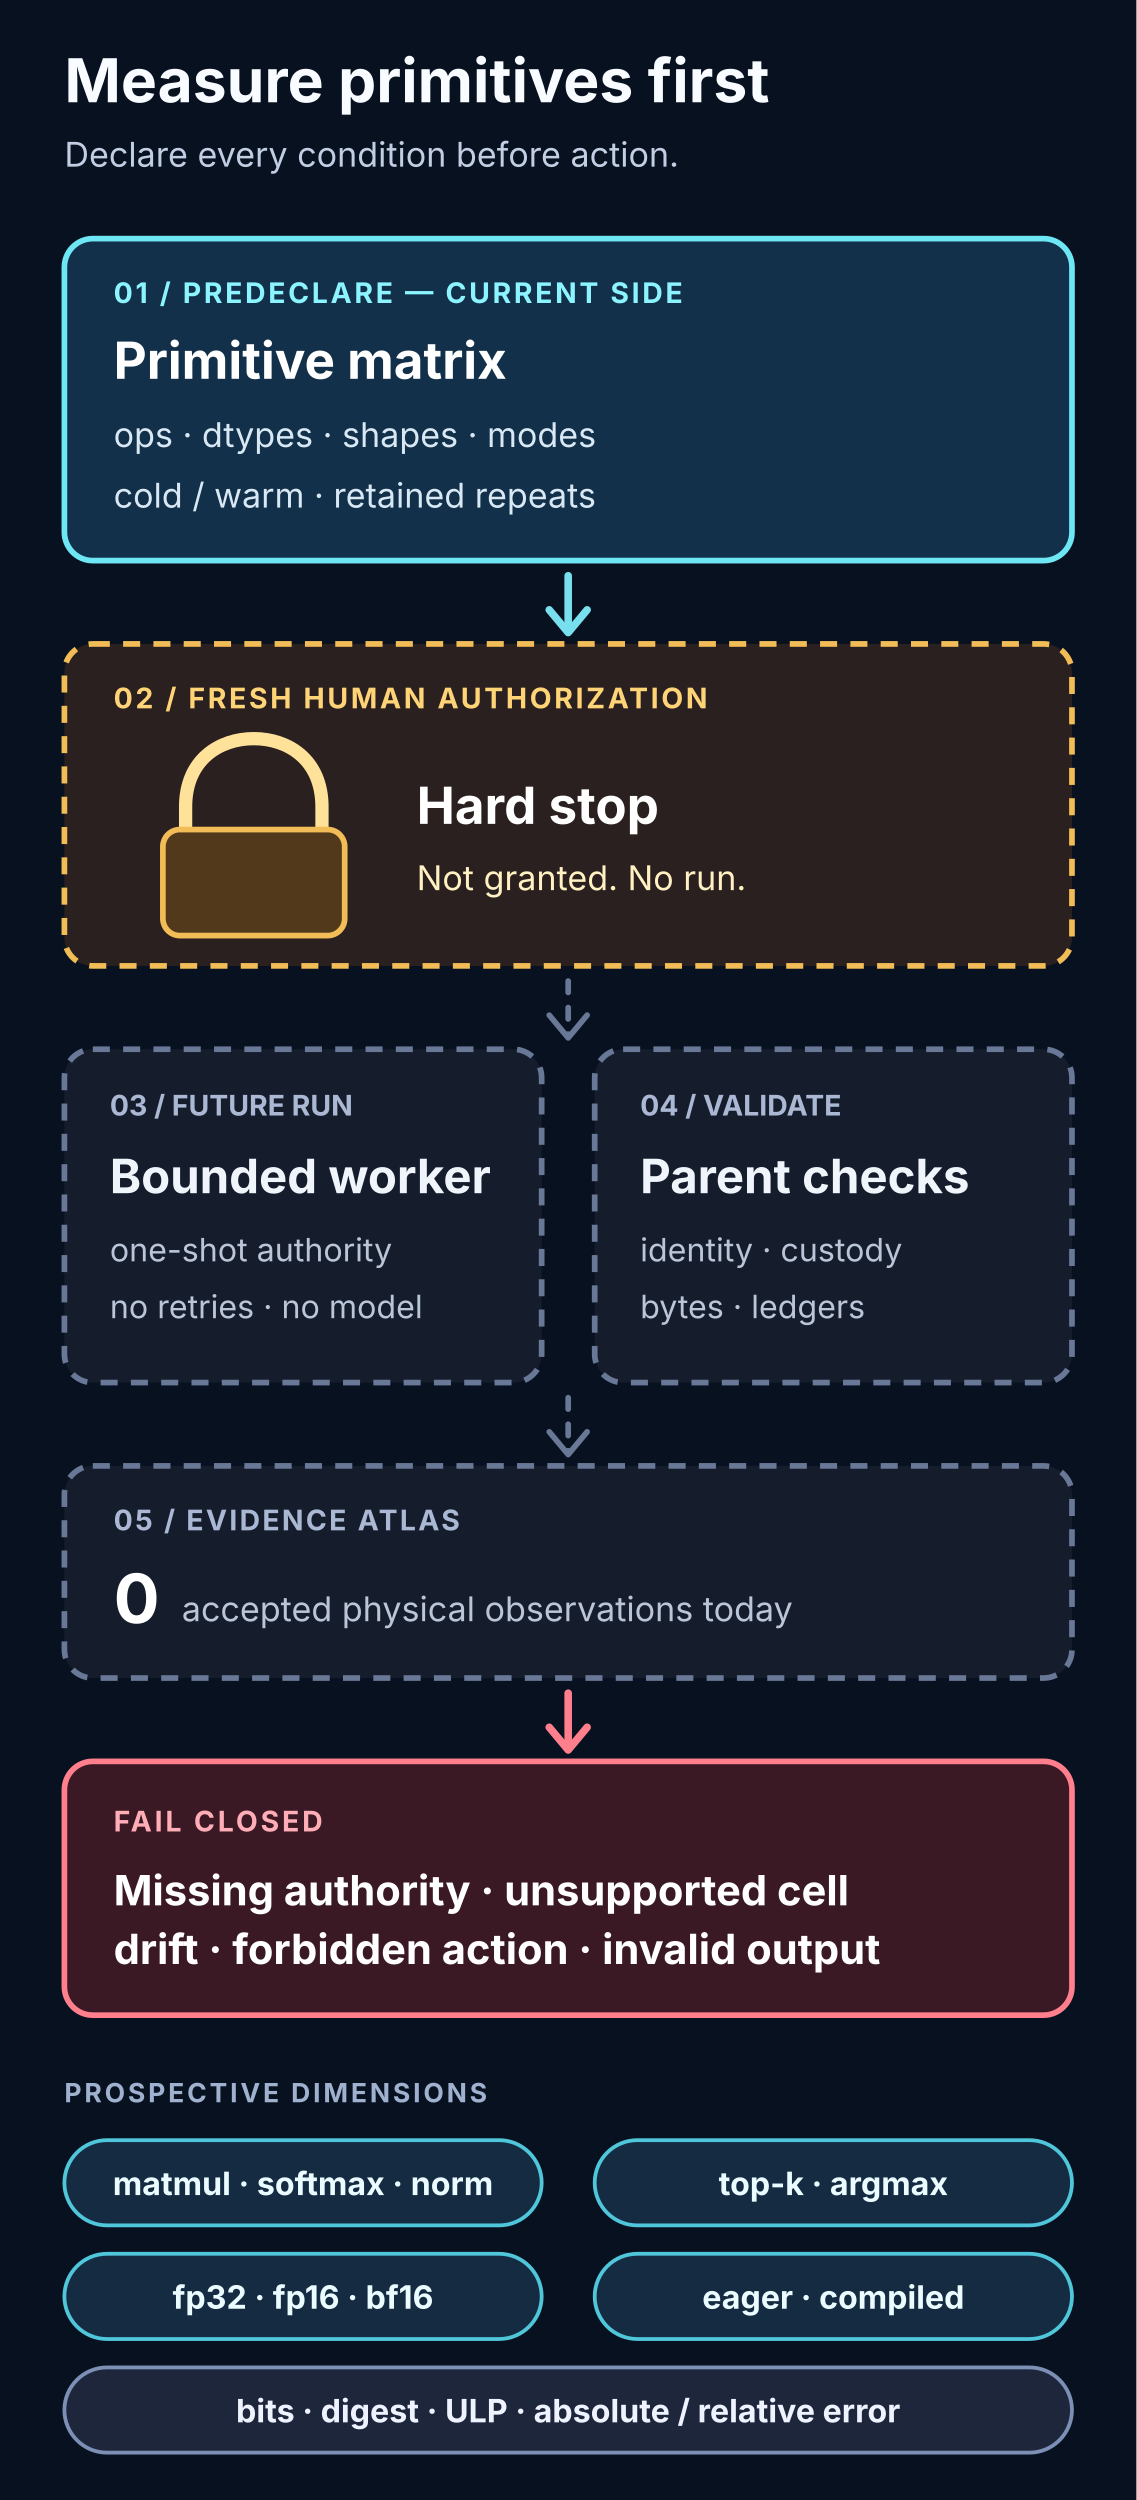
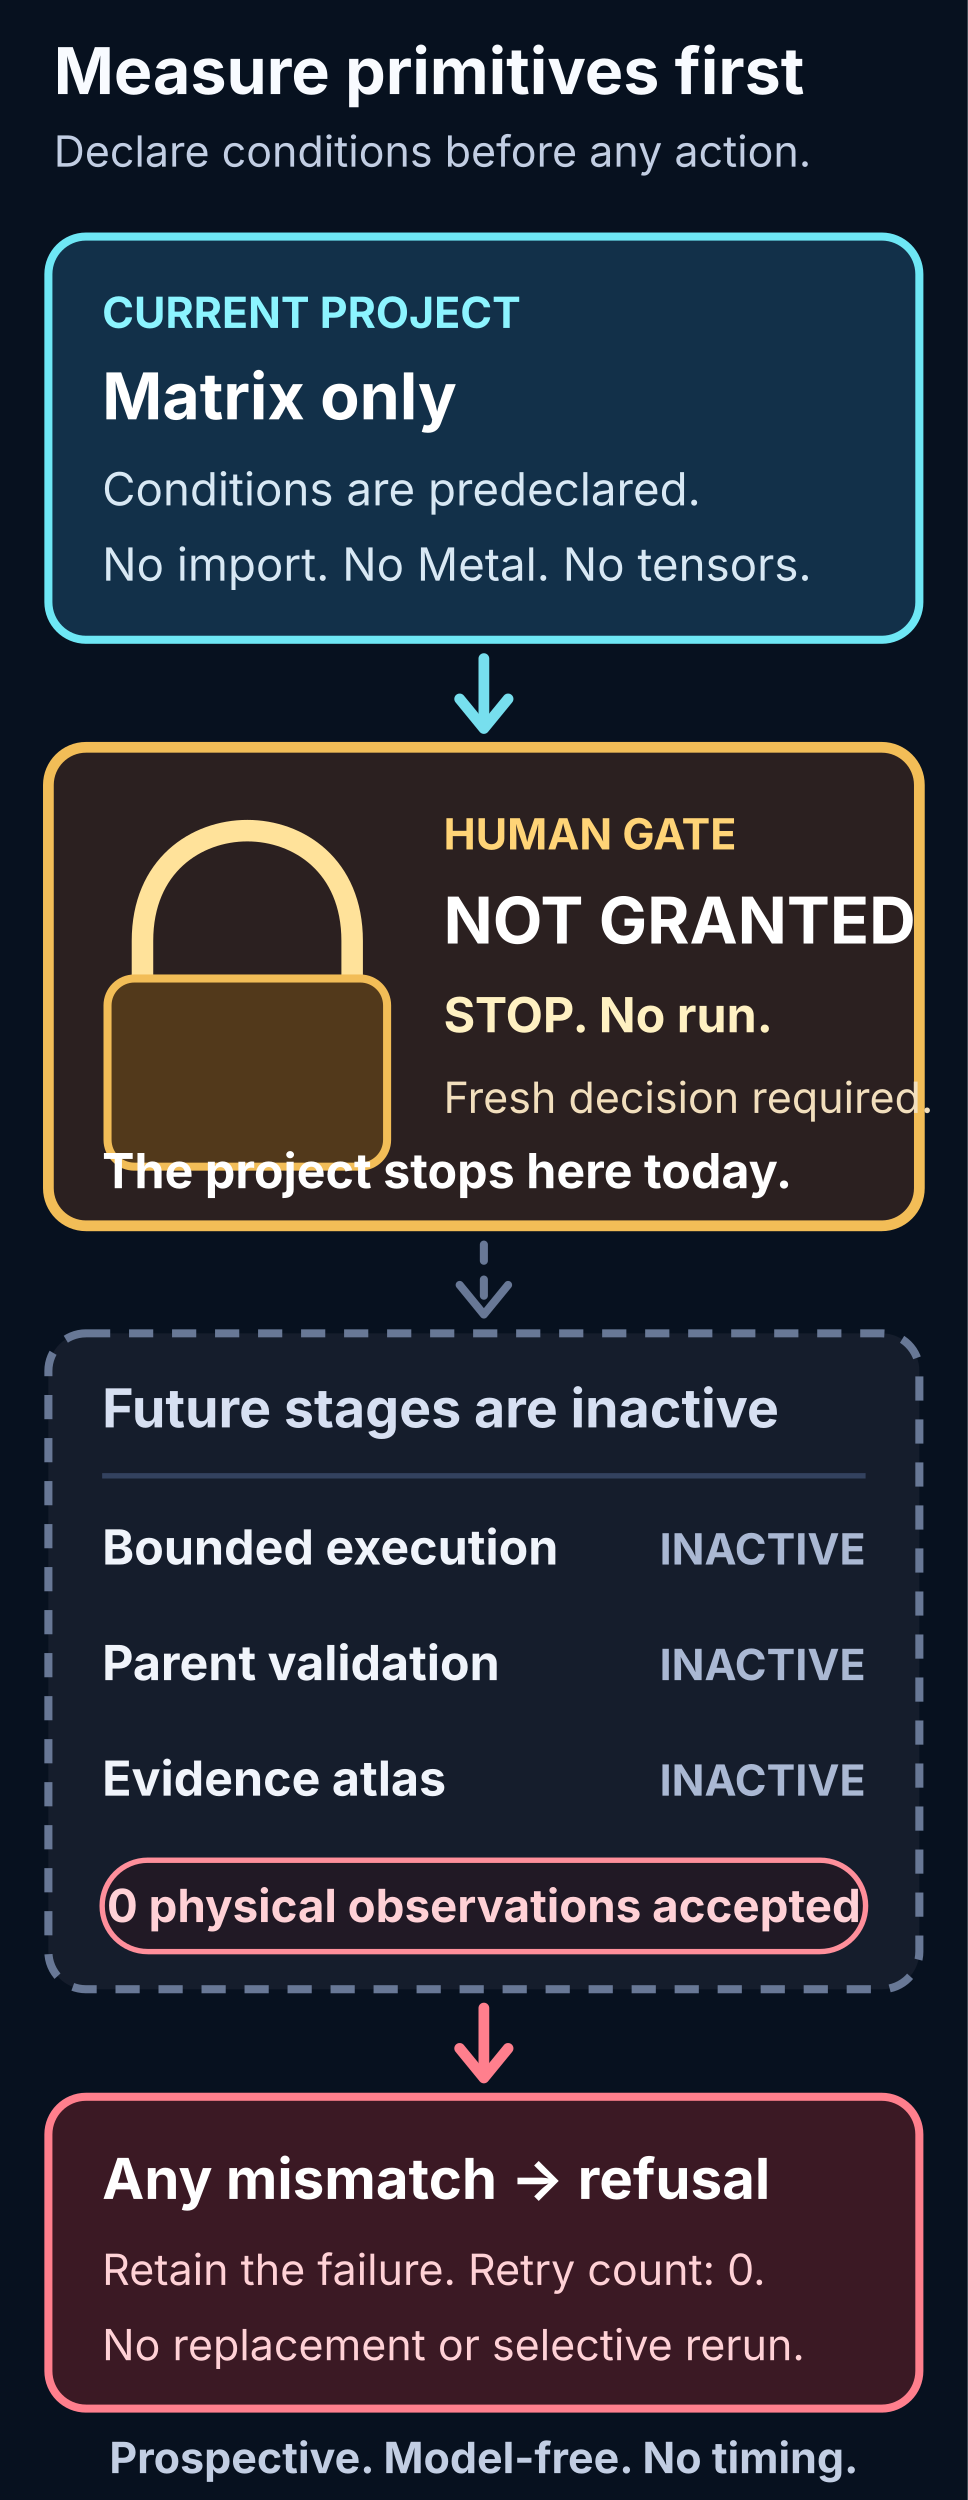
- <svg xmlns="http://www.w3.org/2000/svg" role="img" aria-labelledby="title desc" viewBox="0 0 600 1320">
-   <rect width="600" height="1320" fill="#07111f" />
+ <svg xmlns="http://www.w3.org/2000/svg" role="img" aria-labelledby="title desc" viewBox="0 0 360 930">
+   <rect width="360" height="930" fill="#07111f" />
  <g font-family="system-ui, -apple-system, Segoe UI, sans-serif">
-     <text x="34" y="54" fill="#f8fbff" font-size="32" font-weight="700">Measure primitives first</text>
-     <text x="34" y="88" fill="#c2cee3" font-size="18">Declare every condition before action.</text>
-     <rect x="34" y="126" width="532" height="170" rx="15" fill="#123049" stroke="#6ee7f5" stroke-width="3" />
-     <text x="60" y="160" fill="#8cf4ff" font-size="15" font-weight="700" letter-spacing="1.4">01 / PREDECLARE — CURRENT SIDE</text>
-     <text x="60" y="200" fill="#ffffff" font-size="27" font-weight="700">Primitive matrix</text>
-     <text x="60" y="236" fill="#d8e8f4" font-size="18">ops · dtypes · shapes · modes</text>
-     <text x="60" y="268" fill="#d8e8f4" font-size="18">cold / warm · retained repeats</text>
-     <path d="M300 304V332" stroke="#77dfee" stroke-width="4" stroke-linecap="round" />
-     <path d="M290 322L300 334L310 322" fill="none" stroke="#77dfee" stroke-width="4" stroke-linecap="round" stroke-linejoin="round" />
-     <rect x="34" y="340" width="532" height="170" rx="15" fill="#2b2020" stroke="#f2bd57" stroke-width="3" stroke-dasharray="9 7" />
-     <text x="60" y="374" fill="#ffd477" font-size="15" font-weight="700" letter-spacing="1.4">02 / FRESH HUMAN AUTHORIZATION</text>
-     <path d="M98 444V426C98 401 116 390 134 390C152 390 170 401 170 426V444" fill="none" stroke="#ffe29a" stroke-width="7" stroke-linecap="round" />
-     <rect x="86" y="438" width="96" height="56" rx="9" fill="#52391b" stroke="#f2bd57" stroke-width="3" />
-     <text x="220" y="435" fill="#ffffff" font-size="27" font-weight="700">Hard stop</text>
-     <text x="220" y="470" fill="#fff1c2" font-size="18">Not granted. No run.</text>
-     <path d="M300 518V546" stroke="#687896" stroke-width="3" stroke-linecap="round" stroke-dasharray="6 8" />
-     <path d="M290 536L300 548L310 536" fill="none" stroke="#687896" stroke-width="3" stroke-linecap="round" stroke-linejoin="round" />
-     <rect x="34" y="554" width="252" height="176" rx="15" fill="#151d2c" stroke="#687896" stroke-width="3" stroke-dasharray="9 7" />
-     <text x="58" y="589" fill="#aab8d3" font-size="15" font-weight="700">03 / FUTURE RUN</text>
-     <text x="58" y="630" fill="#f0f4fb" font-size="25" font-weight="700">Bounded worker</text>
-     <text x="58" y="666" fill="#bac5d8" font-size="17">one-shot authority</text>
-     <text x="58" y="696" fill="#bac5d8" font-size="17">no retries · no model</text>
-     <rect x="314" y="554" width="252" height="176" rx="15" fill="#151d2c" stroke="#687896" stroke-width="3" stroke-dasharray="9 7" />
-     <text x="338" y="589" fill="#aab8d3" font-size="15" font-weight="700">04 / VALIDATE</text>
-     <text x="338" y="630" fill="#f0f4fb" font-size="25" font-weight="700">Parent checks</text>
-     <text x="338" y="666" fill="#bac5d8" font-size="17">identity · custody</text>
-     <text x="338" y="696" fill="#bac5d8" font-size="17">bytes · ledgers</text>
-     <path d="M300 738V766" stroke="#687896" stroke-width="3" stroke-linecap="round" stroke-dasharray="6 8" />
-     <path d="M290 756L300 768L310 756" fill="none" stroke="#687896" stroke-width="3" stroke-linecap="round" stroke-linejoin="round" />
-     <rect x="34" y="774" width="532" height="112" rx="15" fill="#151d2c" stroke="#687896" stroke-width="3" stroke-dasharray="9 7" />
-     <text x="60" y="808" fill="#aab8d3" font-size="15" font-weight="700" letter-spacing="1.2">05 / EVIDENCE ATLAS</text>
-     <text x="60" y="857" fill="#ffffff" font-size="36" font-weight="700">0</text>
-     <text x="96" y="856" fill="#bac5d8" font-size="18">accepted physical observations today</text>
-     <path d="M300 894V922" stroke="#ff7f8d" stroke-width="4" stroke-linecap="round" />
-     <path d="M290 912L300 924L310 912" fill="none" stroke="#ff7f8d" stroke-width="4" stroke-linecap="round" stroke-linejoin="round" />
-     <rect x="34" y="930" width="532" height="134" rx="15" fill="#3b1924" stroke="#ff7f8d" stroke-width="3" />
-     <text x="60" y="967" fill="#ffadb6" font-size="15" font-weight="700" letter-spacing="1.5">FAIL CLOSED</text>
-     <text x="60" y="1006" fill="#ffffff" font-size="22" font-weight="700">Missing authority · unsupported cell</text>
-     <text x="60" y="1037" fill="#ffffff" font-size="22" font-weight="700">drift · forbidden action · invalid output</text>
-     <text x="34" y="1110" fill="#9fb1cf" font-size="14" font-weight="700" letter-spacing="1.5">PROSPECTIVE DIMENSIONS</text>
-     <g font-size="17" font-weight="700">
-       <rect x="34" y="1130" width="252" height="45" rx="22.5" fill="#152b42" stroke="#4fc6da" stroke-width="2" />
-       <text x="160" y="1159" fill="#eafcff" text-anchor="middle">matmul · softmax · norm</text>
-       <rect x="314" y="1130" width="252" height="45" rx="22.5" fill="#152b42" stroke="#4fc6da" stroke-width="2" />
-       <text x="440" y="1159" fill="#eafcff" text-anchor="middle">top-k · argmax</text>
-       <rect x="34" y="1190" width="252" height="45" rx="22.5" fill="#152b42" stroke="#4fc6da" stroke-width="2" />
-       <text x="160" y="1219" fill="#eafcff" text-anchor="middle">fp32 · fp16 · bf16</text>
-       <rect x="314" y="1190" width="252" height="45" rx="22.5" fill="#152b42" stroke="#4fc6da" stroke-width="2" />
-       <text x="440" y="1219" fill="#eafcff" text-anchor="middle">eager · compiled</text>
-       <rect x="34" y="1250" width="532" height="45" rx="22.5" fill="#1e263c" stroke="#7c8fb5" stroke-width="2" />
-       <text x="300" y="1279" fill="#eef3ff" text-anchor="middle">bits · digest · ULP · absolute / relative error</text>
-     </g>
+     <text x="20" y="35" fill="#f8fbff" font-size="24" font-weight="700">Measure primitives first</text>
+     <text x="20" y="62" fill="#c2cee3" font-size="16">Declare conditions before any action.</text>
+     <rect x="18" y="88" width="324" height="150" rx="14" fill="#123049" stroke="#6ee7f5" stroke-width="3" />
+     <text x="38" y="122" fill="#8cf4ff" font-size="16" font-weight="700">CURRENT PROJECT</text>
+     <text x="38" y="156" fill="#ffffff" font-size="24" font-weight="700">Matrix only</text>
+     <text x="38" y="188" fill="#d8e8f4" font-size="17">Conditions are predeclared.</text>
+     <text x="38" y="216" fill="#d8e8f4" font-size="17">No import. No Metal. No tensors.</text>
+     <path d="M180 245V269" stroke="#77dfee" stroke-width="4" stroke-linecap="round" />
+     <path d="M171 260L180 271L189 260" fill="none" stroke="#77dfee" stroke-width="4" stroke-linecap="round" stroke-linejoin="round" />
+     <rect x="18" y="278" width="324" height="178" rx="14" fill="#2b2020" stroke="#f2bd57" stroke-width="4" />
+     <path d="M53 372V350C53 322 73 309 92 309C111 309 131 322 131 350V372" fill="none" stroke="#ffe29a" stroke-width="8" stroke-linecap="round" />
+     <rect x="40" y="364" width="104" height="70" rx="10" fill="#52391b" stroke="#f2bd57" stroke-width="3" />
+     <text x="165" y="316" fill="#ffd477" font-size="16" font-weight="700">HUMAN GATE</text>
+     <text x="165" y="351" fill="#ffffff" font-size="24" font-weight="700">NOT GRANTED</text>
+     <text x="165" y="384" fill="#fff1c2" font-size="18" font-weight="700">STOP. No run.</text>
+     <text x="165" y="414" fill="#f2dfbd" font-size="16">Fresh decision required.</text>
+     <text x="38" y="442" fill="#ffffff" font-size="18" font-weight="700">The project stops here today.</text>
+     <path d="M180 463V487" stroke="#687896" stroke-width="3" stroke-linecap="round" stroke-dasharray="6 7" />
+     <path d="M171 478L180 489L189 478" fill="none" stroke="#687896" stroke-width="3" stroke-linecap="round" stroke-linejoin="round" />
+     <rect x="18" y="496" width="324" height="244" rx="14" fill="#151d2c" stroke="#687896" stroke-width="3" stroke-dasharray="9 7" />
+     <text x="38" y="531" fill="#d7e0f2" font-size="20" font-weight="700">Future stages are inactive</text>
+     <path d="M38 549H322" stroke="#33425f" stroke-width="2" />
+     <text x="38" y="582" fill="#f0f4fb" font-size="18" font-weight="700">Bounded execution</text>
+     <text x="322" y="582" fill="#aab8d3" font-size="16" font-weight="700" text-anchor="end">INACTIVE</text>
+     <text x="38" y="625" fill="#f0f4fb" font-size="18" font-weight="700">Parent validation</text>
+     <text x="322" y="625" fill="#aab8d3" font-size="16" font-weight="700" text-anchor="end">INACTIVE</text>
+     <text x="38" y="668" fill="#f0f4fb" font-size="18" font-weight="700">Evidence atlas</text>
+     <text x="322" y="668" fill="#aab8d3" font-size="16" font-weight="700" text-anchor="end">INACTIVE</text>
+     <rect x="38" y="692" width="284" height="34" rx="17" fill="#211925" stroke="#ff8f9b" stroke-width="2" />
+     <text x="180" y="715" fill="#ffd1d6" font-size="17" font-weight="700" text-anchor="middle">0 physical observations accepted</text>
+     <path d="M180 747V771" stroke="#ff7f8d" stroke-width="4" stroke-linecap="round" />
+     <path d="M171 762L180 773L189 762" fill="none" stroke="#ff7f8d" stroke-width="4" stroke-linecap="round" stroke-linejoin="round" />
+     <rect x="18" y="780" width="324" height="116" rx="14" fill="#3b1924" stroke="#ff7f8d" stroke-width="3" />
+     <text x="38" y="818" fill="#ffffff" font-size="21" font-weight="700">Any mismatch → refusal</text>
+     <text x="38" y="850" fill="#ffd1d6" font-size="16">Retain the failure. Retry count: 0.</text>
+     <text x="38" y="878" fill="#ffd1d6" font-size="16">No replacement or selective rerun.</text>
+     <text x="180" y="920" fill="#c2cee3" font-size="16" font-weight="700" text-anchor="middle">Prospective. Model-free. No timing.</text>
  </g>
</svg>
